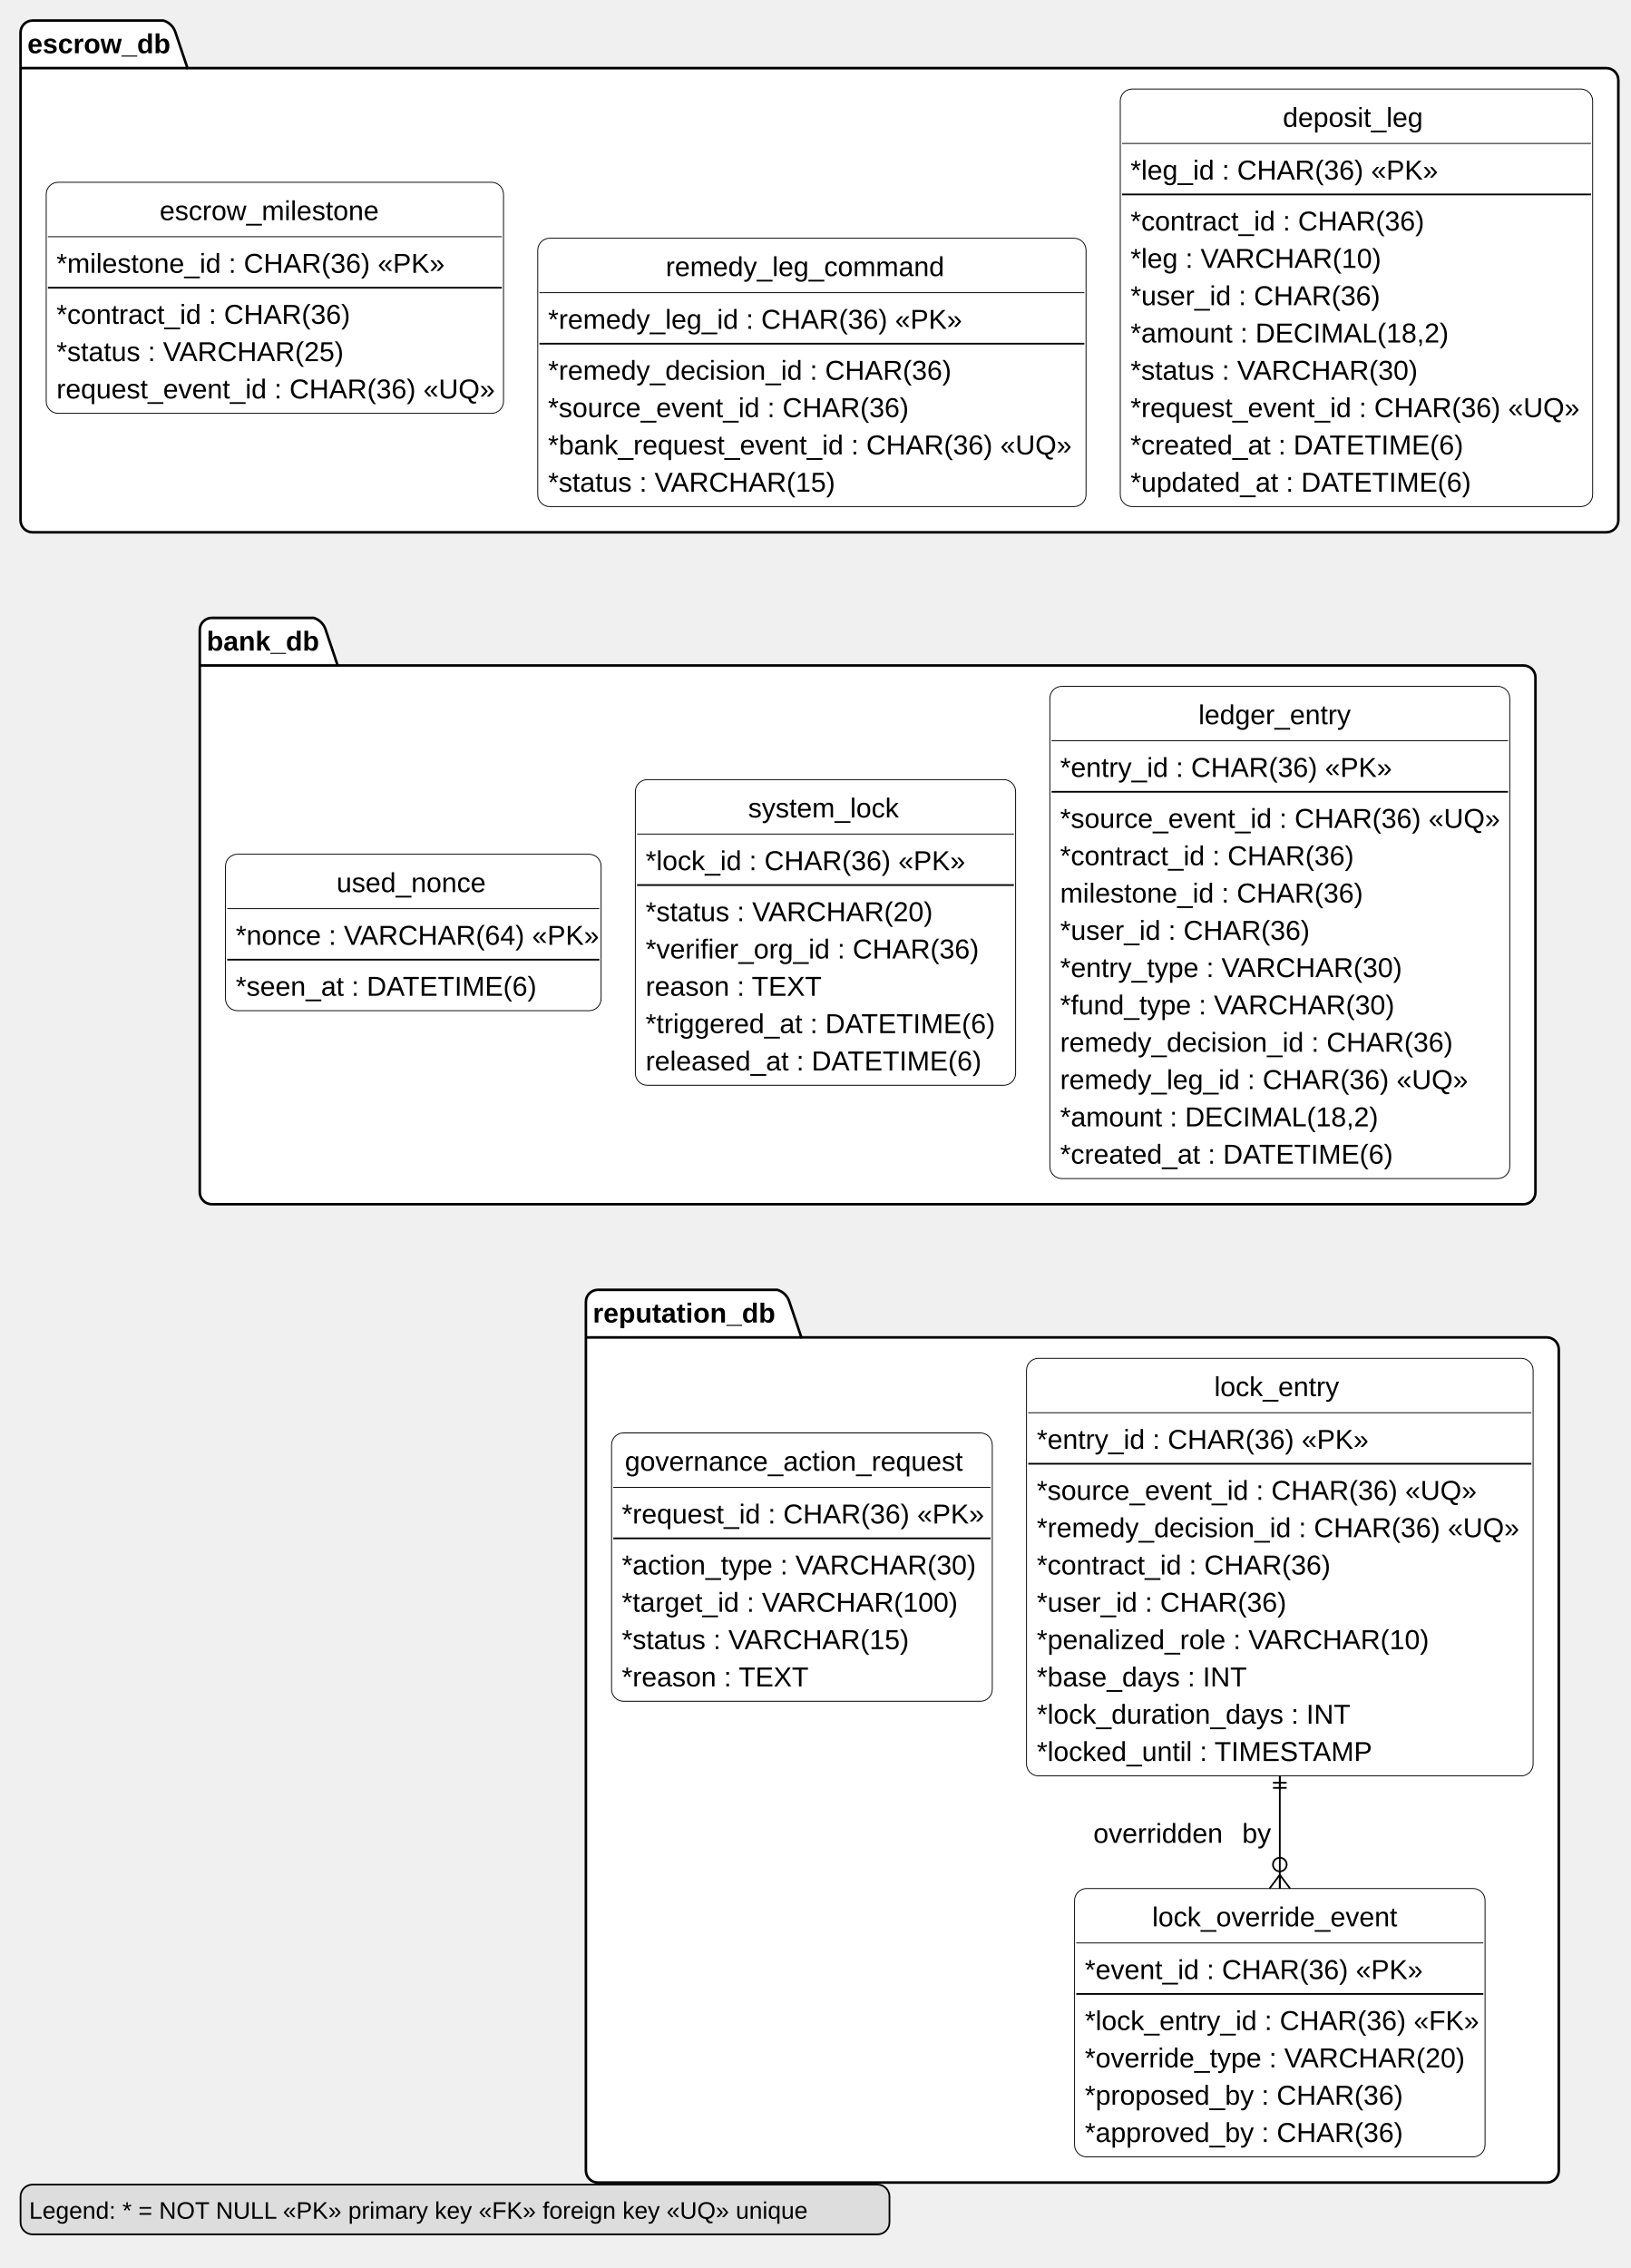
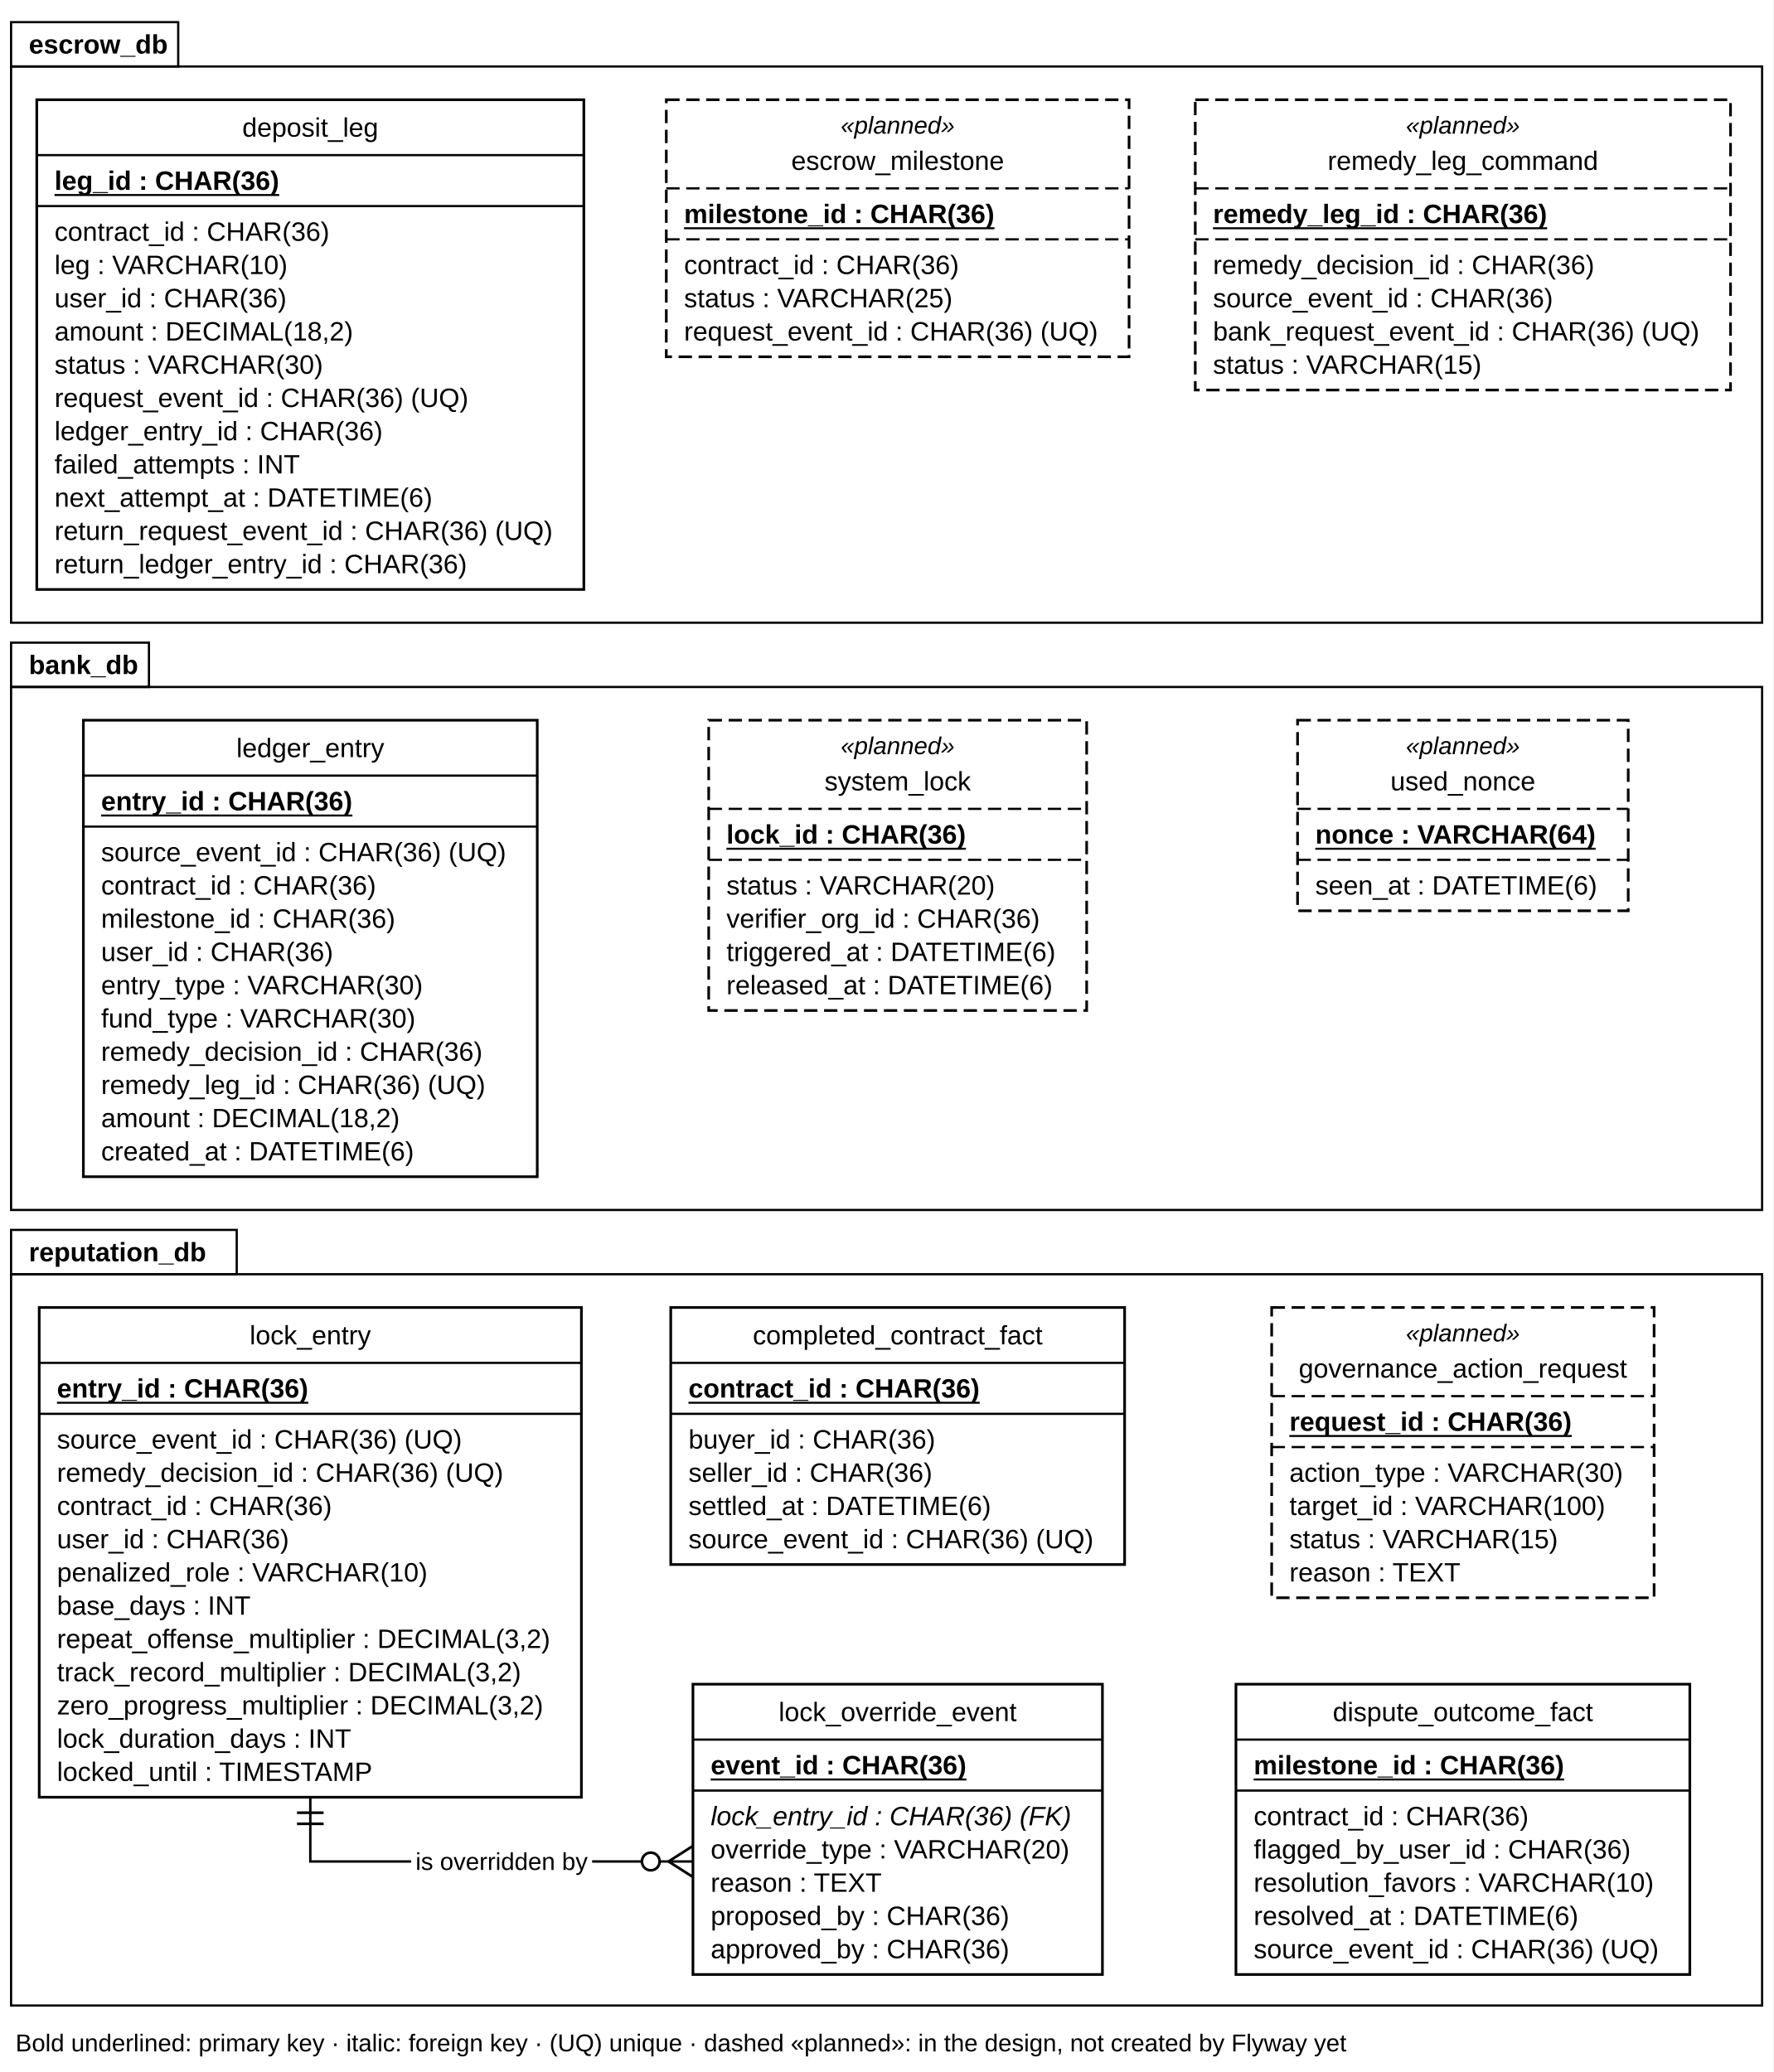
- <svg xmlns="http://www.w3.org/2000/svg" contentStyleType="text/css" height="2484.375px" preserveAspectRatio="none" style="width:1786px;height:2484px;background:#FFFFFF;" version="1.1" viewBox="0 0 1786 2484" width="1786.875px" zoomAndPan="magnify">
-   <defs />
-   <g>
-     <path d="M35.625,22.5 L179.093,22.5 A19.688,19.688 0 0 1 192.218,35.625 L205.343,74.61 L1759.488,74.61 A13.125,13.125 0 0 1 1772.613,87.735 L1772.613,569.851 A13.125,13.125 0 0 1 1759.488,582.976 L35.625,582.976 A13.125,13.125 0 0 1 22.5,569.851 L22.5,35.625 A13.125,13.125 0 0 1 35.625,22.5 " fill="#FFFFFF" style="stroke:#000000;stroke-width:2.812;" />
-     <line style="stroke:#000000;stroke-width:2.812;" x1="22.5" x2="205.343" y1="74.61" y2="74.61" />
-     <text fill="#000000" font-family="Arial" font-size="30" font-weight="bold" lengthAdjust="spacing" textLength="158.468" x="30" y="58.32">escrow_db</text>
-     <path d="M231.97,676.726 L343.593,676.726 A19.688,19.688 0 0 1 356.718,689.851 L369.843,728.836 L1668.703,728.836 A13.125,13.125 0 0 1 1681.828,741.961 L1681.828,1305.797 A13.125,13.125 0 0 1 1668.703,1318.922 L231.97,1318.922 A13.125,13.125 0 0 1 218.845,1305.797 L218.845,689.851 A13.125,13.125 0 0 1 231.97,676.726 " fill="#FFFFFF" style="stroke:#000000;stroke-width:2.812;" />
-     <line style="stroke:#000000;stroke-width:2.812;" x1="218.845" x2="369.843" y1="728.836" y2="728.836" />
-     <text fill="#000000" font-family="Arial" font-size="30" font-weight="bold" lengthAdjust="spacing" textLength="126.623" x="226.345" y="712.546">bank_db</text>
-     <path d="M654.881,1412.672 L851.509,1412.672 A19.688,19.688 0 0 1 864.634,1425.797 L877.759,1464.782 L1694.263,1464.782 A13.125,13.125 0 0 1 1707.388,1477.907 L1707.388,2377.293 A13.125,13.125 0 0 1 1694.263,2390.418 L654.881,2390.418 A13.125,13.125 0 0 1 641.756,2377.293 L641.756,1425.797 A13.125,13.125 0 0 1 654.881,1412.672 " fill="#FFFFFF" style="stroke:#000000;stroke-width:2.812;" />
-     <line style="stroke:#000000;stroke-width:2.812;" x1="641.756" x2="877.759" y1="1464.782" y2="1464.782" />
-     <text fill="#000000" font-family="Arial" font-size="30" font-weight="bold" lengthAdjust="spacing" textLength="211.628" x="649.256" y="1448.492">reputation_db</text>
-     <g id="elem_deposit">
-       <rect codeLine="12" fill="#FFFFFF" height="457.351" id="deposit" rx="13.125" ry="13.125" style="stroke:#000000;stroke-width:0.938;" width="517.411" x="1227.077" y="97.5" />
-       <text fill="#000000" font-family="Arial" font-size="30" lengthAdjust="spacing" textLength="161.34" x="1405.112" y="138.945">deposit_leg</text>
-       <line style="stroke:#000000;stroke-width:0.938;" x1="1228.952" x2="1742.613" y1="157.11" y2="157.11" />
-       <text fill="#000000" font-family="Arial" font-size="30" lengthAdjust="spacing" textLength="329.191" x="1238.327" y="196.68">*leg_id : CHAR(36) «PK»</text>
-       <line style="stroke:#000000;stroke-width:1.875;" x1="1228.952" x2="1742.613" y1="212.97" y2="212.97" />
-       <text fill="#000000" font-family="Arial" font-size="30" lengthAdjust="spacing" textLength="327.391" x="1238.327" y="252.54">*contract_id : CHAR(36)</text>
-       <text fill="#000000" font-family="Arial" font-size="30" lengthAdjust="spacing" textLength="270.45" x="1238.327" y="293.4">*leg : VARCHAR(10)</text>
-       <text fill="#000000" font-family="Arial" font-size="30" lengthAdjust="spacing" textLength="273.24" x="1238.327" y="334.26">*user_id : CHAR(36)</text>
-       <text fill="#000000" font-family="Arial" font-size="30" lengthAdjust="spacing" textLength="358.441" x="1238.327" y="375.12">*amount : DECIMAL(18,2)</text>
-       <text fill="#000000" font-family="Arial" font-size="30" lengthAdjust="spacing" textLength="313.111" x="1238.327" y="415.981">*status : VARCHAR(30)</text>
-       <text fill="#000000" font-family="Arial" font-size="30" lengthAdjust="spacing" textLength="494.911" x="1238.327" y="456.841">*request_event_id : CHAR(36) «UQ»</text>
-       <text fill="#000000" font-family="Arial" font-size="30" lengthAdjust="spacing" textLength="368.221" x="1238.327" y="497.701">*created_at : DATETIME(6)</text>
-       <text fill="#000000" font-family="Arial" font-size="30" lengthAdjust="spacing" textLength="379.951" x="1238.327" y="538.561">*updated_at : DATETIME(6)</text>
-     </g>
-     <g id="elem_emilestone">
-       <rect codeLine="24" fill="#FFFFFF" height="253.05" id="emilestone" rx="13.125" ry="13.125" style="stroke:#000000;stroke-width:0.938;" width="500.881" x="50.625" y="199.65" />
-       <text fill="#000000" font-family="Arial" font-size="30" lengthAdjust="spacing" textLength="252.391" x="174.87" y="241.095">escrow_milestone</text>
-       <line style="stroke:#000000;stroke-width:0.938;" x1="52.5" x2="549.631" y1="259.26" y2="259.26" />
-       <text fill="#000000" font-family="Arial" font-size="30" lengthAdjust="spacing" textLength="425.341" x="61.875" y="298.83">*milestone_id : CHAR(36) «PK»</text>
-       <line style="stroke:#000000;stroke-width:1.875;" x1="52.5" x2="549.631" y1="315.12" y2="315.12" />
-       <text fill="#000000" font-family="Arial" font-size="30" lengthAdjust="spacing" textLength="327.391" x="61.875" y="354.69">*contract_id : CHAR(36)</text>
-       <text fill="#000000" font-family="Arial" font-size="30" lengthAdjust="spacing" textLength="313.111" x="61.875" y="395.55">*status : VARCHAR(25)</text>
-       <text fill="#000000" font-family="Arial" font-size="30" lengthAdjust="spacing" textLength="478.381" x="61.875" y="436.411">request_event_id : CHAR(36) «UQ»</text>
-     </g>
-     <g id="elem_legcmd">
-       <rect codeLine="31" fill="#FFFFFF" height="293.911" id="legcmd" rx="13.125" ry="13.125" style="stroke:#000000;stroke-width:0.938;" width="600.571" x="589.006" y="260.94" />
-       <text fill="#000000" font-family="Arial" font-size="30" lengthAdjust="spacing" textLength="320.251" x="729.166" y="302.385">remedy_leg_command</text>
-       <line style="stroke:#000000;stroke-width:0.938;" x1="590.881" x2="1187.702" y1="320.55" y2="320.55" />
-       <text fill="#000000" font-family="Arial" font-size="30" lengthAdjust="spacing" textLength="450.541" x="600.256" y="360.12">*remedy_leg_id : CHAR(36) «PK»</text>
-       <line style="stroke:#000000;stroke-width:1.875;" x1="590.881" x2="1187.702" y1="376.411" y2="376.411" />
-       <text fill="#000000" font-family="Arial" font-size="30" lengthAdjust="spacing" textLength="448.681" x="600.256" y="415.981">*remedy_decision_id : CHAR(36)</text>
-       <text fill="#000000" font-family="Arial" font-size="30" lengthAdjust="spacing" textLength="397.561" x="600.256" y="456.841">*source_event_id : CHAR(36)</text>
-       <text fill="#000000" font-family="Arial" font-size="30" lengthAdjust="spacing" textLength="578.071" x="600.256" y="497.701">*bank_request_event_id : CHAR(36) «UQ»</text>
-       <text fill="#000000" font-family="Arial" font-size="30" lengthAdjust="spacing" textLength="313.111" x="600.256" y="538.561">*status : VARCHAR(15)</text>
-     </g>
-     <g id="elem_ledger">
-       <rect codeLine="42" fill="#FFFFFF" height="539.071" id="ledger" rx="13.125" ry="13.125" style="stroke:#000000;stroke-width:0.938;" width="503.761" x="1149.942" y="751.726" />
-       <text fill="#000000" font-family="Arial" font-size="30" lengthAdjust="spacing" textLength="178.17" x="1312.737" y="793.171">ledger_entry</text>
-       <line style="stroke:#000000;stroke-width:0.938;" x1="1151.817" x2="1651.828" y1="811.336" y2="811.336" />
-       <text fill="#000000" font-family="Arial" font-size="30" lengthAdjust="spacing" textLength="360.061" x="1161.192" y="850.906">*entry_id : CHAR(36) «PK»</text>
-       <line style="stroke:#000000;stroke-width:1.875;" x1="1151.817" x2="1651.828" y1="867.196" y2="867.196" />
-       <text fill="#000000" font-family="Arial" font-size="30" lengthAdjust="spacing" textLength="481.261" x="1161.192" y="906.766">*source_event_id : CHAR(36) «UQ»</text>
-       <text fill="#000000" font-family="Arial" font-size="30" lengthAdjust="spacing" textLength="327.391" x="1161.192" y="947.626">*contract_id : CHAR(36)</text>
-       <text fill="#000000" font-family="Arial" font-size="30" lengthAdjust="spacing" textLength="333.751" x="1161.192" y="988.486">milestone_id : CHAR(36)</text>
-       <text fill="#000000" font-family="Arial" font-size="30" lengthAdjust="spacing" textLength="273.24" x="1161.192" y="1029.346">*user_id : CHAR(36)</text>
-       <text fill="#000000" font-family="Arial" font-size="30" lengthAdjust="spacing" textLength="376.141" x="1161.192" y="1070.206">*entry_type : VARCHAR(30)</text>
-       <text fill="#000000" font-family="Arial" font-size="30" lengthAdjust="spacing" textLength="368.011" x="1161.192" y="1111.066">*fund_type : VARCHAR(30)</text>
-       <text fill="#000000" font-family="Arial" font-size="30" lengthAdjust="spacing" textLength="432.151" x="1161.192" y="1151.927">remedy_decision_id : CHAR(36)</text>
-       <text fill="#000000" font-family="Arial" font-size="30" lengthAdjust="spacing" textLength="442.651" x="1161.192" y="1192.787">remedy_leg_id : CHAR(36) «UQ»</text>
-       <text fill="#000000" font-family="Arial" font-size="30" lengthAdjust="spacing" textLength="358.441" x="1161.192" y="1233.647">*amount : DECIMAL(18,2)</text>
-       <text fill="#000000" font-family="Arial" font-size="30" lengthAdjust="spacing" textLength="368.221" x="1161.192" y="1274.507">*created_at : DATETIME(6)</text>
-     </g>
-     <g id="elem_syslock">
-       <rect codeLine="56" fill="#FFFFFF" height="334.771" id="syslock" rx="13.125" ry="13.125" style="stroke:#000000;stroke-width:0.938;" width="416.521" x="695.921" y="853.876" />
-       <text fill="#000000" font-family="Arial" font-size="30" lengthAdjust="spacing" textLength="169.47" x="819.446" y="895.321">system_lock</text>
-       <line style="stroke:#000000;stroke-width:0.938;" x1="697.796" x2="1110.567" y1="913.486" y2="913.486" />
-       <text fill="#000000" font-family="Arial" font-size="30" lengthAdjust="spacing" textLength="342.391" x="707.171" y="953.056">*lock_id : CHAR(36) «PK»</text>
-       <line style="stroke:#000000;stroke-width:1.875;" x1="697.796" x2="1110.567" y1="969.346" y2="969.346" />
-       <text fill="#000000" font-family="Arial" font-size="30" lengthAdjust="spacing" textLength="313.111" x="707.171" y="1008.916">*status : VARCHAR(20)</text>
-       <text fill="#000000" font-family="Arial" font-size="30" lengthAdjust="spacing" textLength="372.991" x="707.171" y="1049.776">*verifier_org_id : CHAR(36)</text>
-       <text fill="#000000" font-family="Arial" font-size="30" lengthAdjust="spacing" textLength="188.46" x="707.171" y="1090.636">reason : TEXT</text>
-       <text fill="#000000" font-family="Arial" font-size="30" lengthAdjust="spacing" textLength="394.021" x="707.171" y="1131.496">*triggered_at : DATETIME(6)</text>
-       <text fill="#000000" font-family="Arial" font-size="30" lengthAdjust="spacing" textLength="365.491" x="707.171" y="1172.357">released_at : DATETIME(6)</text>
-     </g>
-     <g id="elem_nonce">
-       <rect codeLine="65" fill="#FFFFFF" height="171.33" id="nonce" rx="13.125" ry="13.125" style="stroke:#000000;stroke-width:0.938;" width="411.451" x="246.97" y="935.596" />
-       <text fill="#000000" font-family="Arial" font-size="30" lengthAdjust="spacing" textLength="168.15" x="368.621" y="977.041">used_nonce</text>
-       <line style="stroke:#000000;stroke-width:0.938;" x1="248.845" x2="656.546" y1="995.206" y2="995.206" />
-       <text fill="#000000" font-family="Arial" font-size="30" lengthAdjust="spacing" textLength="388.951" x="258.221" y="1034.776">*nonce : VARCHAR(64) «PK»</text>
-       <line style="stroke:#000000;stroke-width:1.875;" x1="248.845" x2="656.546" y1="1051.066" y2="1051.066" />
-       <text fill="#000000" font-family="Arial" font-size="30" lengthAdjust="spacing" textLength="328.231" x="258.221" y="1090.636">*seen_at : DATETIME(6)</text>
-     </g>
-     <g id="elem_lockentry">
-       <rect codeLine="73" fill="#FFFFFF" height="457.351" id="lockentry" rx="13.125" ry="13.125" style="stroke:#000000;stroke-width:0.938;" width="554.881" x="1124.382" y="1487.672" />
-       <text fill="#000000" font-family="Arial" font-size="30" lengthAdjust="spacing" textLength="143.61" x="1330.017" y="1529.117">lock_entry</text>
-       <line style="stroke:#000000;stroke-width:0.938;" x1="1126.257" x2="1677.388" y1="1547.282" y2="1547.282" />
-       <text fill="#000000" font-family="Arial" font-size="30" lengthAdjust="spacing" textLength="360.061" x="1135.632" y="1586.852">*entry_id : CHAR(36) «PK»</text>
-       <line style="stroke:#000000;stroke-width:1.875;" x1="1126.257" x2="1677.388" y1="1603.142" y2="1603.142" />
-       <text fill="#000000" font-family="Arial" font-size="30" lengthAdjust="spacing" textLength="481.261" x="1135.632" y="1642.712">*source_event_id : CHAR(36) «UQ»</text>
-       <text fill="#000000" font-family="Arial" font-size="30" lengthAdjust="spacing" textLength="532.381" x="1135.632" y="1683.572">*remedy_decision_id : CHAR(36) «UQ»</text>
-       <text fill="#000000" font-family="Arial" font-size="30" lengthAdjust="spacing" textLength="327.391" x="1135.632" y="1724.432">*contract_id : CHAR(36)</text>
-       <text fill="#000000" font-family="Arial" font-size="30" lengthAdjust="spacing" textLength="273.24" x="1135.632" y="1765.292">*user_id : CHAR(36)</text>
-       <text fill="#000000" font-family="Arial" font-size="30" lengthAdjust="spacing" textLength="431.551" x="1135.632" y="1806.152">*penalized_role : VARCHAR(10)</text>
-       <text fill="#000000" font-family="Arial" font-size="30" lengthAdjust="spacing" textLength="234.661" x="1135.632" y="1847.012">*base_days : INT</text>
-       <text fill="#000000" font-family="Arial" font-size="30" lengthAdjust="spacing" textLength="359.191" x="1135.632" y="1887.872">*lock_duration_days : INT</text>
-       <text fill="#000000" font-family="Arial" font-size="30" lengthAdjust="spacing" textLength="376.981" x="1135.632" y="1928.733">*locked_until : TIMESTAMP</text>
-     </g>
-     <g id="elem_override">
-       <rect codeLine="85" fill="#FFFFFF" height="293.911" id="override" rx="13.125" ry="13.125" style="stroke:#000000;stroke-width:0.938;" width="449.611" x="1177.017" y="2068.383" />
-       <text fill="#000000" font-family="Arial" font-size="30" lengthAdjust="spacing" textLength="279.601" x="1262.022" y="2109.828">lock_override_event</text>
-       <line style="stroke:#000000;stroke-width:0.938;" x1="1178.892" x2="1624.753" y1="2127.993" y2="2127.993" />
-       <text fill="#000000" font-family="Arial" font-size="30" lengthAdjust="spacing" textLength="364.531" x="1188.267" y="2167.563">*event_id : CHAR(36) «PK»</text>
-       <line style="stroke:#000000;stroke-width:1.875;" x1="1178.892" x2="1624.753" y1="2183.853" y2="2183.853" />
-       <text fill="#000000" font-family="Arial" font-size="30" lengthAdjust="spacing" textLength="427.111" x="1188.267" y="2223.423">*lock_entry_id : CHAR(36) «FK»</text>
-       <text fill="#000000" font-family="Arial" font-size="30" lengthAdjust="spacing" textLength="420.361" x="1188.267" y="2264.283">*override_type : VARCHAR(20)</text>
-       <text fill="#000000" font-family="Arial" font-size="30" lengthAdjust="spacing" textLength="353.911" x="1188.267" y="2305.143">*proposed_by : CHAR(36)</text>
-       <text fill="#000000" font-family="Arial" font-size="30" lengthAdjust="spacing" textLength="353.461" x="1188.267" y="2346.003">*approved_by : CHAR(36)</text>
-     </g>
-     <g id="elem_gov">
-       <rect codeLine="93" fill="#FFFFFF" height="293.911" id="gov" rx="13.125" ry="13.125" style="stroke:#000000;stroke-width:0.938;" width="417.001" x="669.881" y="1569.392" />
-       <text fill="#000000" font-family="Arial" font-size="30" lengthAdjust="spacing" textLength="387.931" x="684.416" y="1610.837">governance_action_request</text>
-       <line style="stroke:#000000;stroke-width:0.938;" x1="671.756" x2="1085.007" y1="1629.002" y2="1629.002" />
-       <text fill="#000000" font-family="Arial" font-size="30" lengthAdjust="spacing" textLength="394.501" x="681.131" y="1668.572">*request_id : CHAR(36) «PK»</text>
-       <line style="stroke:#000000;stroke-width:1.875;" x1="671.756" x2="1085.007" y1="1684.862" y2="1684.862" />
-       <text fill="#000000" font-family="Arial" font-size="30" lengthAdjust="spacing" textLength="388.651" x="681.131" y="1724.432">*action_type : VARCHAR(30)</text>
-       <text fill="#000000" font-family="Arial" font-size="30" lengthAdjust="spacing" textLength="370.261" x="681.131" y="1765.292">*target_id : VARCHAR(100)</text>
-       <text fill="#000000" font-family="Arial" font-size="30" lengthAdjust="spacing" textLength="313.111" x="681.131" y="1806.152">*status : VARCHAR(15)</text>
-       <text fill="#000000" font-family="Arial" font-size="30" lengthAdjust="spacing" textLength="204.99" x="681.131" y="1847.012">*reason : TEXT</text>
-     </g>
-     <line style="stroke:#000000;stroke-width:1.875;" x1="1401.822" x2="1401.822" y1="1945.023" y2="2068.383" />
-     <line style="stroke:#000000;stroke-width:1.875;" x1="1401.822" x2="1413.072" y1="2053.383" y2="2068.383" />
-     <line style="stroke:#000000;stroke-width:1.875;" x1="1401.822" x2="1390.572" y1="2053.383" y2="2068.383" />
-     <line style="stroke:#000000;stroke-width:1.875;" x1="1401.822" x2="1401.822" y1="2053.383" y2="2068.383" />
-     <ellipse cx="1401.822" cy="2042.133" fill="none" rx="7.5" ry="7.5" style="stroke:#000000;stroke-width:1.875;" />
-     <line style="stroke:#000000;stroke-width:1.875;" x1="1394.322" x2="1409.322" y1="1952.523" y2="1952.523" />
-     <line style="stroke:#000000;stroke-width:1.875;" x1="1394.322" x2="1409.322" y1="1958.148" y2="1958.148" />
-     <line style="stroke:#000000;stroke-width:1.875;" x1="1401.822" x2="1401.822" y1="1960.023" y2="1945.023" />
-     <text fill="#000000" font-family="Arial" font-size="30" lengthAdjust="spacing" textLength="155.19" x="1197.582" y="2018.343">overridden</text>
-     <text fill="#000000" font-family="Arial" font-size="30" lengthAdjust="spacing" textLength="7.8" x="1352.773" y="2018.343"> </text>
-     <text fill="#000000" font-family="Arial" font-size="30" lengthAdjust="spacing" textLength="33.75" x="1360.572" y="2018.343">by</text>
-     <rect fill="#DDDDDD" height="54.502" id="_legend" rx="13.125" ry="13.125" style="stroke:#000000;stroke-width:1.875;" width="951.777" x="22.5" y="2392.646" />
-     <text fill="#000000" font-family="Arial" font-size="26.25" lengthAdjust="spacing" textLength="933.027" x="31.875" y="2430.082">Legend: * = NOT NULL    «PK» primary key    «FK» foreign key    «UQ» unique</text>
-   </g>
+ <svg xmlns="http://www.w3.org/2000/svg" width="800" height="935" viewBox="0 0 800 935" font-family="Arial" font-size="12">
+   <defs>
+     <marker id="open" viewBox="0 0 12 12" refX="11" refY="6" markerWidth="12" markerHeight="12" markerUnits="userSpaceOnUse" orient="auto">
+       <path d="M1,1 L11,6 L1,11" fill="none" stroke="black" stroke-width="1.2" />
+     </marker>
+     <marker id="tri" viewBox="0 0 14 14" refX="13" refY="7" markerWidth="14" markerHeight="14" markerUnits="userSpaceOnUse" orient="auto">
+       <path d="M1,1 L13,7 L1,13 Z" fill="white" stroke="black" />
+     </marker>
+     <marker id="dia" viewBox="0 0 18 10" refX="1" refY="5" markerWidth="18" markerHeight="10" markerUnits="userSpaceOnUse" orient="auto">
+       <path d="M1,5 L9,1 L17,5 L9,9 Z" fill="black" />
+     </marker>
+   </defs>
+   <rect x="0" y="0" width="800" height="935" fill="white" />
+   <path d="M140,811.0 L140,840 L312.627,840" fill="none" stroke="black" stroke-width="1.1" />
+   <line x1="146.0" y1="818.0" x2="134.0" y2="818.0" stroke="black" stroke-width="1.2" />
+   <line x1="146.0" y1="823.0" x2="134.0" y2="823.0" stroke="black" stroke-width="1.2" />
+   <line x1="301.6" y1="840.0" x2="312.6" y2="847.0" stroke="black" stroke-width="1.2" />
+   <line x1="301.6" y1="840.0" x2="312.6" y2="833.0" stroke="black" stroke-width="1.2" />
+   <circle cx="293.6" cy="840.0" r="4" fill="white" stroke="black" stroke-width="1.2" />
+   <rect x="185.489" y="833.125" width="81.648" height="13.75" fill="white" />
+   <text text-anchor="start" dominant-baseline="central" font-size="11">
+     <tspan x="187.489" y="840.0">is overridden by</tspan>
+   </text>
+   <rect x="5.0" y="10.0" width="75.4" height="20" fill="white" stroke="black" />
+   <rect x="5.0" y="30.0" width="790" height="251" fill="none" stroke="black" />
+   <text text-anchor="start" dominant-baseline="central" font-size="12" font-weight="bold">
+     <tspan x="13.0" y="20.0">escrow_db</tspan>
+   </text>
+   <rect x="16.592" y="45.0" width="246.816" height="221" fill="white" stroke="black" stroke-width="1.2" />
+   <text text-anchor="middle" dominant-baseline="central" font-size="12">
+     <tspan x="140" y="57.5">deposit_leg</tspan>
+   </text>
+   <line x1="16.592" y1="70.0" x2="263.408" y2="70.0" stroke="black" />
+   <text text-anchor="start" dominant-baseline="central" font-size="12" font-weight="bold">
+     <tspan x="24.592" y="81.5">leg_id : CHAR(36)</tspan>
+   </text>
+   <line x1="24.592" y1="88.0" x2="125.963" y2="88.0" stroke="black" stroke-width="0.9" />
+   <line x1="16.592" y1="93.0" x2="263.408" y2="93.0" stroke="black" />
+   <text text-anchor="start" dominant-baseline="central" font-size="12">
+     <tspan x="24.592" y="104.5">contract_id : CHAR(36)</tspan>
+   </text>
+   <text text-anchor="start" dominant-baseline="central" font-size="12">
+     <tspan x="24.592" y="119.5">leg : VARCHAR(10)</tspan>
+   </text>
+   <text text-anchor="start" dominant-baseline="central" font-size="12">
+     <tspan x="24.592" y="134.5">user_id : CHAR(36)</tspan>
+   </text>
+   <text text-anchor="start" dominant-baseline="central" font-size="12">
+     <tspan x="24.592" y="149.5">amount : DECIMAL(18,2)</tspan>
+   </text>
+   <text text-anchor="start" dominant-baseline="central" font-size="12">
+     <tspan x="24.592" y="164.5">status : VARCHAR(30)</tspan>
+   </text>
+   <text text-anchor="start" dominant-baseline="central" font-size="12">
+     <tspan x="24.592" y="179.5">request_event_id : CHAR(36) (UQ)</tspan>
+   </text>
+   <text text-anchor="start" dominant-baseline="central" font-size="12">
+     <tspan x="24.592" y="194.5">ledger_entry_id : CHAR(36)</tspan>
+   </text>
+   <text text-anchor="start" dominant-baseline="central" font-size="12">
+     <tspan x="24.592" y="209.5">failed_attempts : INT</tspan>
+   </text>
+   <text text-anchor="start" dominant-baseline="central" font-size="12">
+     <tspan x="24.592" y="224.5">next_attempt_at : DATETIME(6)</tspan>
+   </text>
+   <text text-anchor="start" dominant-baseline="central" font-size="12">
+     <tspan x="24.592" y="239.5">return_request_event_id : CHAR(36) (UQ)</tspan>
+   </text>
+   <text text-anchor="start" dominant-baseline="central" font-size="12">
+     <tspan x="24.592" y="254.5">return_ledger_entry_id : CHAR(36)</tspan>
+   </text>
+   <rect x="300.607" y="45.0" width="208.785" height="116" fill="white" stroke="black" stroke-width="1.2" stroke-dasharray="6,3" />
+   <text text-anchor="middle" dominant-baseline="central" font-size="11" font-style="italic">
+     <tspan x="405" y="56.5">«planned»</tspan>
+   </text>
+   <text text-anchor="middle" dominant-baseline="central" font-size="12">
+     <tspan x="405" y="72.5">escrow_milestone</tspan>
+   </text>
+   <line x1="300.607" y1="85.0" x2="509.393" y2="85.0" stroke="black" stroke-dasharray="6,3" />
+   <text text-anchor="start" dominant-baseline="central" font-size="12" font-weight="bold">
+     <tspan x="308.607" y="96.5">milestone_id : CHAR(36)</tspan>
+   </text>
+   <line x1="308.607" y1="103.0" x2="448.666" y2="103.0" stroke="black" stroke-width="0.9" />
+   <line x1="300.607" y1="108.0" x2="509.393" y2="108.0" stroke="black" stroke-dasharray="6,3" />
+   <text text-anchor="start" dominant-baseline="central" font-size="12">
+     <tspan x="308.607" y="119.5">contract_id : CHAR(36)</tspan>
+   </text>
+   <text text-anchor="start" dominant-baseline="central" font-size="12">
+     <tspan x="308.607" y="134.5">status : VARCHAR(25)</tspan>
+   </text>
+   <text text-anchor="start" dominant-baseline="central" font-size="12">
+     <tspan x="308.607" y="149.5">request_event_id : CHAR(36) (UQ)</tspan>
+   </text>
+   <rect x="539.256" y="45.0" width="241.488" height="131" fill="white" stroke="black" stroke-width="1.2" stroke-dasharray="6,3" />
+   <text text-anchor="middle" dominant-baseline="central" font-size="11" font-style="italic">
+     <tspan x="660" y="56.5">«planned»</tspan>
+   </text>
+   <text text-anchor="middle" dominant-baseline="central" font-size="12">
+     <tspan x="660" y="72.5">remedy_leg_command</tspan>
+   </text>
+   <line x1="539.256" y1="85.0" x2="780.744" y2="85.0" stroke="black" stroke-dasharray="6,3" />
+   <text text-anchor="start" dominant-baseline="central" font-size="12" font-weight="bold">
+     <tspan x="547.256" y="96.5">remedy_leg_id : CHAR(36)</tspan>
+   </text>
+   <line x1="547.256" y1="103.0" x2="698.006" y2="103.0" stroke="black" stroke-width="0.9" />
+   <line x1="539.256" y1="108.0" x2="780.744" y2="108.0" stroke="black" stroke-dasharray="6,3" />
+   <text text-anchor="start" dominant-baseline="central" font-size="12">
+     <tspan x="547.256" y="119.5">remedy_decision_id : CHAR(36)</tspan>
+   </text>
+   <text text-anchor="start" dominant-baseline="central" font-size="12">
+     <tspan x="547.256" y="134.5">source_event_id : CHAR(36)</tspan>
+   </text>
+   <text text-anchor="start" dominant-baseline="central" font-size="12">
+     <tspan x="547.256" y="149.5">bank_request_event_id : CHAR(36) (UQ)</tspan>
+   </text>
+   <text text-anchor="start" dominant-baseline="central" font-size="12">
+     <tspan x="547.256" y="164.5">status : VARCHAR(15)</tspan>
+   </text>
+   <rect x="5.0" y="290.0" width="62.2" height="20" fill="white" stroke="black" />
+   <rect x="5.0" y="310.0" width="790" height="236" fill="none" stroke="black" />
+   <text text-anchor="start" dominant-baseline="central" font-size="12" font-weight="bold">
+     <tspan x="13.0" y="300.0">bank_db</tspan>
+   </text>
+   <rect x="37.613" y="325.0" width="204.773" height="206" fill="white" stroke="black" stroke-width="1.2" />
+   <text text-anchor="middle" dominant-baseline="central" font-size="12">
+     <tspan x="140" y="337.5">ledger_entry</tspan>
+   </text>
+   <line x1="37.613" y1="350.0" x2="242.387" y2="350.0" stroke="black" />
+   <text text-anchor="start" dominant-baseline="central" font-size="12" font-weight="bold">
+     <tspan x="45.613" y="361.5">entry_id : CHAR(36)</tspan>
+   </text>
+   <line x1="45.613" y1="368.0" x2="158.992" y2="368.0" stroke="black" stroke-width="0.9" />
+   <line x1="37.613" y1="373.0" x2="242.387" y2="373.0" stroke="black" />
+   <text text-anchor="start" dominant-baseline="central" font-size="12">
+     <tspan x="45.613" y="384.5">source_event_id : CHAR(36) (UQ)</tspan>
+   </text>
+   <text text-anchor="start" dominant-baseline="central" font-size="12">
+     <tspan x="45.613" y="399.5">contract_id : CHAR(36)</tspan>
+   </text>
+   <text text-anchor="start" dominant-baseline="central" font-size="12">
+     <tspan x="45.613" y="414.5">milestone_id : CHAR(36)</tspan>
+   </text>
+   <text text-anchor="start" dominant-baseline="central" font-size="12">
+     <tspan x="45.613" y="429.5">user_id : CHAR(36)</tspan>
+   </text>
+   <text text-anchor="start" dominant-baseline="central" font-size="12">
+     <tspan x="45.613" y="444.5">entry_type : VARCHAR(30)</tspan>
+   </text>
+   <text text-anchor="start" dominant-baseline="central" font-size="12">
+     <tspan x="45.613" y="459.5">fund_type : VARCHAR(30)</tspan>
+   </text>
+   <text text-anchor="start" dominant-baseline="central" font-size="12">
+     <tspan x="45.613" y="474.5">remedy_decision_id : CHAR(36)</tspan>
+   </text>
+   <text text-anchor="start" dominant-baseline="central" font-size="12">
+     <tspan x="45.613" y="489.5">remedy_leg_id : CHAR(36) (UQ)</tspan>
+   </text>
+   <text text-anchor="start" dominant-baseline="central" font-size="12">
+     <tspan x="45.613" y="504.5">amount : DECIMAL(18,2)</tspan>
+   </text>
+   <text text-anchor="start" dominant-baseline="central" font-size="12">
+     <tspan x="45.613" y="519.5">created_at : DATETIME(6)</tspan>
+   </text>
+   <rect x="319.738" y="325.0" width="170.523" height="131" fill="white" stroke="black" stroke-width="1.2" stroke-dasharray="6,3" />
+   <text text-anchor="middle" dominant-baseline="central" font-size="11" font-style="italic">
+     <tspan x="405" y="336.5">«planned»</tspan>
+   </text>
+   <text text-anchor="middle" dominant-baseline="central" font-size="12">
+     <tspan x="405" y="352.5">system_lock</tspan>
+   </text>
+   <line x1="319.738" y1="365.0" x2="490.262" y2="365.0" stroke="black" stroke-dasharray="6,3" />
+   <text text-anchor="start" dominant-baseline="central" font-size="12" font-weight="bold">
+     <tspan x="327.738" y="376.5">lock_id : CHAR(36)</tspan>
+   </text>
+   <line x1="327.738" y1="383.0" x2="435.785" y2="383.0" stroke="black" stroke-width="0.9" />
+   <line x1="319.738" y1="388.0" x2="490.262" y2="388.0" stroke="black" stroke-dasharray="6,3" />
+   <text text-anchor="start" dominant-baseline="central" font-size="12">
+     <tspan x="327.738" y="399.5">status : VARCHAR(20)</tspan>
+   </text>
+   <text text-anchor="start" dominant-baseline="central" font-size="12">
+     <tspan x="327.738" y="414.5">verifier_org_id : CHAR(36)</tspan>
+   </text>
+   <text text-anchor="start" dominant-baseline="central" font-size="12">
+     <tspan x="327.738" y="429.5">triggered_at : DATETIME(6)</tspan>
+   </text>
+   <text text-anchor="start" dominant-baseline="central" font-size="12">
+     <tspan x="327.738" y="444.5">released_at : DATETIME(6)</tspan>
+   </text>
+   <rect x="585.412" y="325.0" width="149.176" height="86" fill="white" stroke="black" stroke-width="1.2" stroke-dasharray="6,3" />
+   <text text-anchor="middle" dominant-baseline="central" font-size="11" font-style="italic">
+     <tspan x="660" y="336.5">«planned»</tspan>
+   </text>
+   <text text-anchor="middle" dominant-baseline="central" font-size="12">
+     <tspan x="660" y="352.5">used_nonce</tspan>
+   </text>
+   <line x1="585.412" y1="365.0" x2="734.588" y2="365.0" stroke="black" stroke-dasharray="6,3" />
+   <text text-anchor="start" dominant-baseline="central" font-size="12" font-weight="bold">
+     <tspan x="593.412" y="376.5">nonce : VARCHAR(64)</tspan>
+   </text>
+   <line x1="593.412" y1="383.0" x2="719.893" y2="383.0" stroke="black" stroke-width="0.9" />
+   <line x1="585.412" y1="388.0" x2="734.588" y2="388.0" stroke="black" stroke-dasharray="6,3" />
+   <text text-anchor="start" dominant-baseline="central" font-size="12">
+     <tspan x="593.412" y="399.5">seen_at : DATETIME(6)</tspan>
+   </text>
+   <rect x="5.0" y="555.0" width="101.8" height="20" fill="white" stroke="black" />
+   <rect x="5.0" y="575.0" width="790" height="330" fill="none" stroke="black" />
+   <text text-anchor="start" dominant-baseline="central" font-size="12" font-weight="bold">
+     <tspan x="13.0" y="565.0">reputation_db</tspan>
+   </text>
+   <rect x="17.693" y="590.0" width="244.613" height="221" fill="white" stroke="black" stroke-width="1.2" />
+   <text text-anchor="middle" dominant-baseline="central" font-size="12">
+     <tspan x="140" y="602.5">lock_entry</tspan>
+   </text>
+   <line x1="17.693" y1="615.0" x2="262.307" y2="615.0" stroke="black" />
+   <text text-anchor="start" dominant-baseline="central" font-size="12" font-weight="bold">
+     <tspan x="25.693" y="626.5">entry_id : CHAR(36)</tspan>
+   </text>
+   <line x1="25.693" y1="633.0" x2="139.072" y2="633.0" stroke="black" stroke-width="0.9" />
+   <line x1="17.693" y1="638.0" x2="262.307" y2="638.0" stroke="black" />
+   <text text-anchor="start" dominant-baseline="central" font-size="12">
+     <tspan x="25.693" y="649.5">source_event_id : CHAR(36) (UQ)</tspan>
+   </text>
+   <text text-anchor="start" dominant-baseline="central" font-size="12">
+     <tspan x="25.693" y="664.5">remedy_decision_id : CHAR(36) (UQ)</tspan>
+   </text>
+   <text text-anchor="start" dominant-baseline="central" font-size="12">
+     <tspan x="25.693" y="679.5">contract_id : CHAR(36)</tspan>
+   </text>
+   <text text-anchor="start" dominant-baseline="central" font-size="12">
+     <tspan x="25.693" y="694.5">user_id : CHAR(36)</tspan>
+   </text>
+   <text text-anchor="start" dominant-baseline="central" font-size="12">
+     <tspan x="25.693" y="709.5">penalized_role : VARCHAR(10)</tspan>
+   </text>
+   <text text-anchor="start" dominant-baseline="central" font-size="12">
+     <tspan x="25.693" y="724.5">base_days : INT</tspan>
+   </text>
+   <text text-anchor="start" dominant-baseline="central" font-size="12">
+     <tspan x="25.693" y="739.5">repeat_offense_multiplier : DECIMAL(3,2)</tspan>
+   </text>
+   <text text-anchor="start" dominant-baseline="central" font-size="12">
+     <tspan x="25.693" y="754.5">track_record_multiplier : DECIMAL(3,2)</tspan>
+   </text>
+   <text text-anchor="start" dominant-baseline="central" font-size="12">
+     <tspan x="25.693" y="769.5">zero_progress_multiplier : DECIMAL(3,2)</tspan>
+   </text>
+   <text text-anchor="start" dominant-baseline="central" font-size="12">
+     <tspan x="25.693" y="784.5">lock_duration_days : INT</tspan>
+   </text>
+   <text text-anchor="start" dominant-baseline="central" font-size="12">
+     <tspan x="25.693" y="799.5">locked_until : TIMESTAMP</tspan>
+   </text>
+   <rect x="302.613" y="590.0" width="204.773" height="116" fill="white" stroke="black" stroke-width="1.2" />
+   <text text-anchor="middle" dominant-baseline="central" font-size="12">
+     <tspan x="405" y="602.5">completed_contract_fact</tspan>
+   </text>
+   <line x1="302.613" y1="615.0" x2="507.387" y2="615.0" stroke="black" />
+   <text text-anchor="start" dominant-baseline="central" font-size="12" font-weight="bold">
+     <tspan x="310.613" y="626.5">contract_id : CHAR(36)</tspan>
+   </text>
+   <line x1="310.613" y1="633.0" x2="441.996" y2="633.0" stroke="black" stroke-width="0.9" />
+   <line x1="302.613" y1="638.0" x2="507.387" y2="638.0" stroke="black" />
+   <text text-anchor="start" dominant-baseline="central" font-size="12">
+     <tspan x="310.613" y="649.5">buyer_id : CHAR(36)</tspan>
+   </text>
+   <text text-anchor="start" dominant-baseline="central" font-size="12">
+     <tspan x="310.613" y="664.5">seller_id : CHAR(36)</tspan>
+   </text>
+   <text text-anchor="start" dominant-baseline="central" font-size="12">
+     <tspan x="310.613" y="679.5">settled_at : DATETIME(6)</tspan>
+   </text>
+   <text text-anchor="start" dominant-baseline="central" font-size="12">
+     <tspan x="310.613" y="694.5">source_event_id : CHAR(36) (UQ)</tspan>
+   </text>
+   <rect x="573.73" y="590.0" width="172.539" height="131" fill="white" stroke="black" stroke-width="1.2" stroke-dasharray="6,3" />
+   <text text-anchor="middle" dominant-baseline="central" font-size="11" font-style="italic">
+     <tspan x="660" y="601.5">«planned»</tspan>
+   </text>
+   <text text-anchor="middle" dominant-baseline="central" font-size="12">
+     <tspan x="660" y="617.5">governance_action_request</tspan>
+   </text>
+   <line x1="573.73" y1="630.0" x2="746.27" y2="630.0" stroke="black" stroke-dasharray="6,3" />
+   <text text-anchor="start" dominant-baseline="central" font-size="12" font-weight="bold">
+     <tspan x="581.73" y="641.5">request_id : CHAR(36)</tspan>
+   </text>
+   <line x1="581.73" y1="648.0" x2="709.117" y2="648.0" stroke="black" stroke-width="0.9" />
+   <line x1="573.73" y1="653.0" x2="746.27" y2="653.0" stroke="black" stroke-dasharray="6,3" />
+   <text text-anchor="start" dominant-baseline="central" font-size="12">
+     <tspan x="581.73" y="664.5">action_type : VARCHAR(30)</tspan>
+   </text>
+   <text text-anchor="start" dominant-baseline="central" font-size="12">
+     <tspan x="581.73" y="679.5">target_id : VARCHAR(100)</tspan>
+   </text>
+   <text text-anchor="start" dominant-baseline="central" font-size="12">
+     <tspan x="581.73" y="694.5">status : VARCHAR(15)</tspan>
+   </text>
+   <text text-anchor="start" dominant-baseline="central" font-size="12">
+     <tspan x="581.73" y="709.5">reason : TEXT</tspan>
+   </text>
+   <rect x="312.627" y="760.0" width="184.746" height="131" fill="white" stroke="black" stroke-width="1.2" />
+   <text text-anchor="middle" dominant-baseline="central" font-size="12">
+     <tspan x="405" y="772.5">lock_override_event</tspan>
+   </text>
+   <line x1="312.627" y1="785.0" x2="497.373" y2="785.0" stroke="black" />
+   <text text-anchor="start" dominant-baseline="central" font-size="12" font-weight="bold">
+     <tspan x="320.627" y="796.5">event_id : CHAR(36)</tspan>
+   </text>
+   <line x1="320.627" y1="803.0" x2="436.01" y2="803.0" stroke="black" stroke-width="0.9" />
+   <line x1="312.627" y1="808.0" x2="497.373" y2="808.0" stroke="black" />
+   <text text-anchor="start" dominant-baseline="central" font-size="12" font-style="italic">
+     <tspan x="320.627" y="819.5">lock_entry_id : CHAR(36) (FK)</tspan>
+   </text>
+   <text text-anchor="start" dominant-baseline="central" font-size="12">
+     <tspan x="320.627" y="834.5">override_type : VARCHAR(20)</tspan>
+   </text>
+   <text text-anchor="start" dominant-baseline="central" font-size="12">
+     <tspan x="320.627" y="849.5">reason : TEXT</tspan>
+   </text>
+   <text text-anchor="start" dominant-baseline="central" font-size="12">
+     <tspan x="320.627" y="864.5">proposed_by : CHAR(36)</tspan>
+   </text>
+   <text text-anchor="start" dominant-baseline="central" font-size="12">
+     <tspan x="320.627" y="879.5">approved_by : CHAR(36)</tspan>
+   </text>
+   <rect x="557.613" y="760.0" width="204.773" height="131" fill="white" stroke="black" stroke-width="1.2" />
+   <text text-anchor="middle" dominant-baseline="central" font-size="12">
+     <tspan x="660" y="772.5">dispute_outcome_fact</tspan>
+   </text>
+   <line x1="557.613" y1="785.0" x2="762.387" y2="785.0" stroke="black" />
+   <text text-anchor="start" dominant-baseline="central" font-size="12" font-weight="bold">
+     <tspan x="565.613" y="796.5">milestone_id : CHAR(36)</tspan>
+   </text>
+   <line x1="565.613" y1="803.0" x2="705.672" y2="803.0" stroke="black" stroke-width="0.9" />
+   <line x1="557.613" y1="808.0" x2="762.387" y2="808.0" stroke="black" />
+   <text text-anchor="start" dominant-baseline="central" font-size="12">
+     <tspan x="565.613" y="819.5">contract_id : CHAR(36)</tspan>
+   </text>
+   <text text-anchor="start" dominant-baseline="central" font-size="12">
+     <tspan x="565.613" y="834.5">flagged_by_user_id : CHAR(36)</tspan>
+   </text>
+   <text text-anchor="start" dominant-baseline="central" font-size="12">
+     <tspan x="565.613" y="849.5">resolution_favors : VARCHAR(10)</tspan>
+   </text>
+   <text text-anchor="start" dominant-baseline="central" font-size="12">
+     <tspan x="565.613" y="864.5">resolved_at : DATETIME(6)</tspan>
+   </text>
+   <text text-anchor="start" dominant-baseline="central" font-size="12">
+     <tspan x="565.613" y="879.5">source_event_id : CHAR(36) (UQ)</tspan>
+   </text>
+   <text text-anchor="start" dominant-baseline="central" font-size="11">
+     <tspan x="7.0" y="921.875">Bold underlined: primary key · italic: foreign key · (UQ) unique · dashed «planned»: in the design, not created by Flyway yet</tspan>
+   </text>
</svg>
